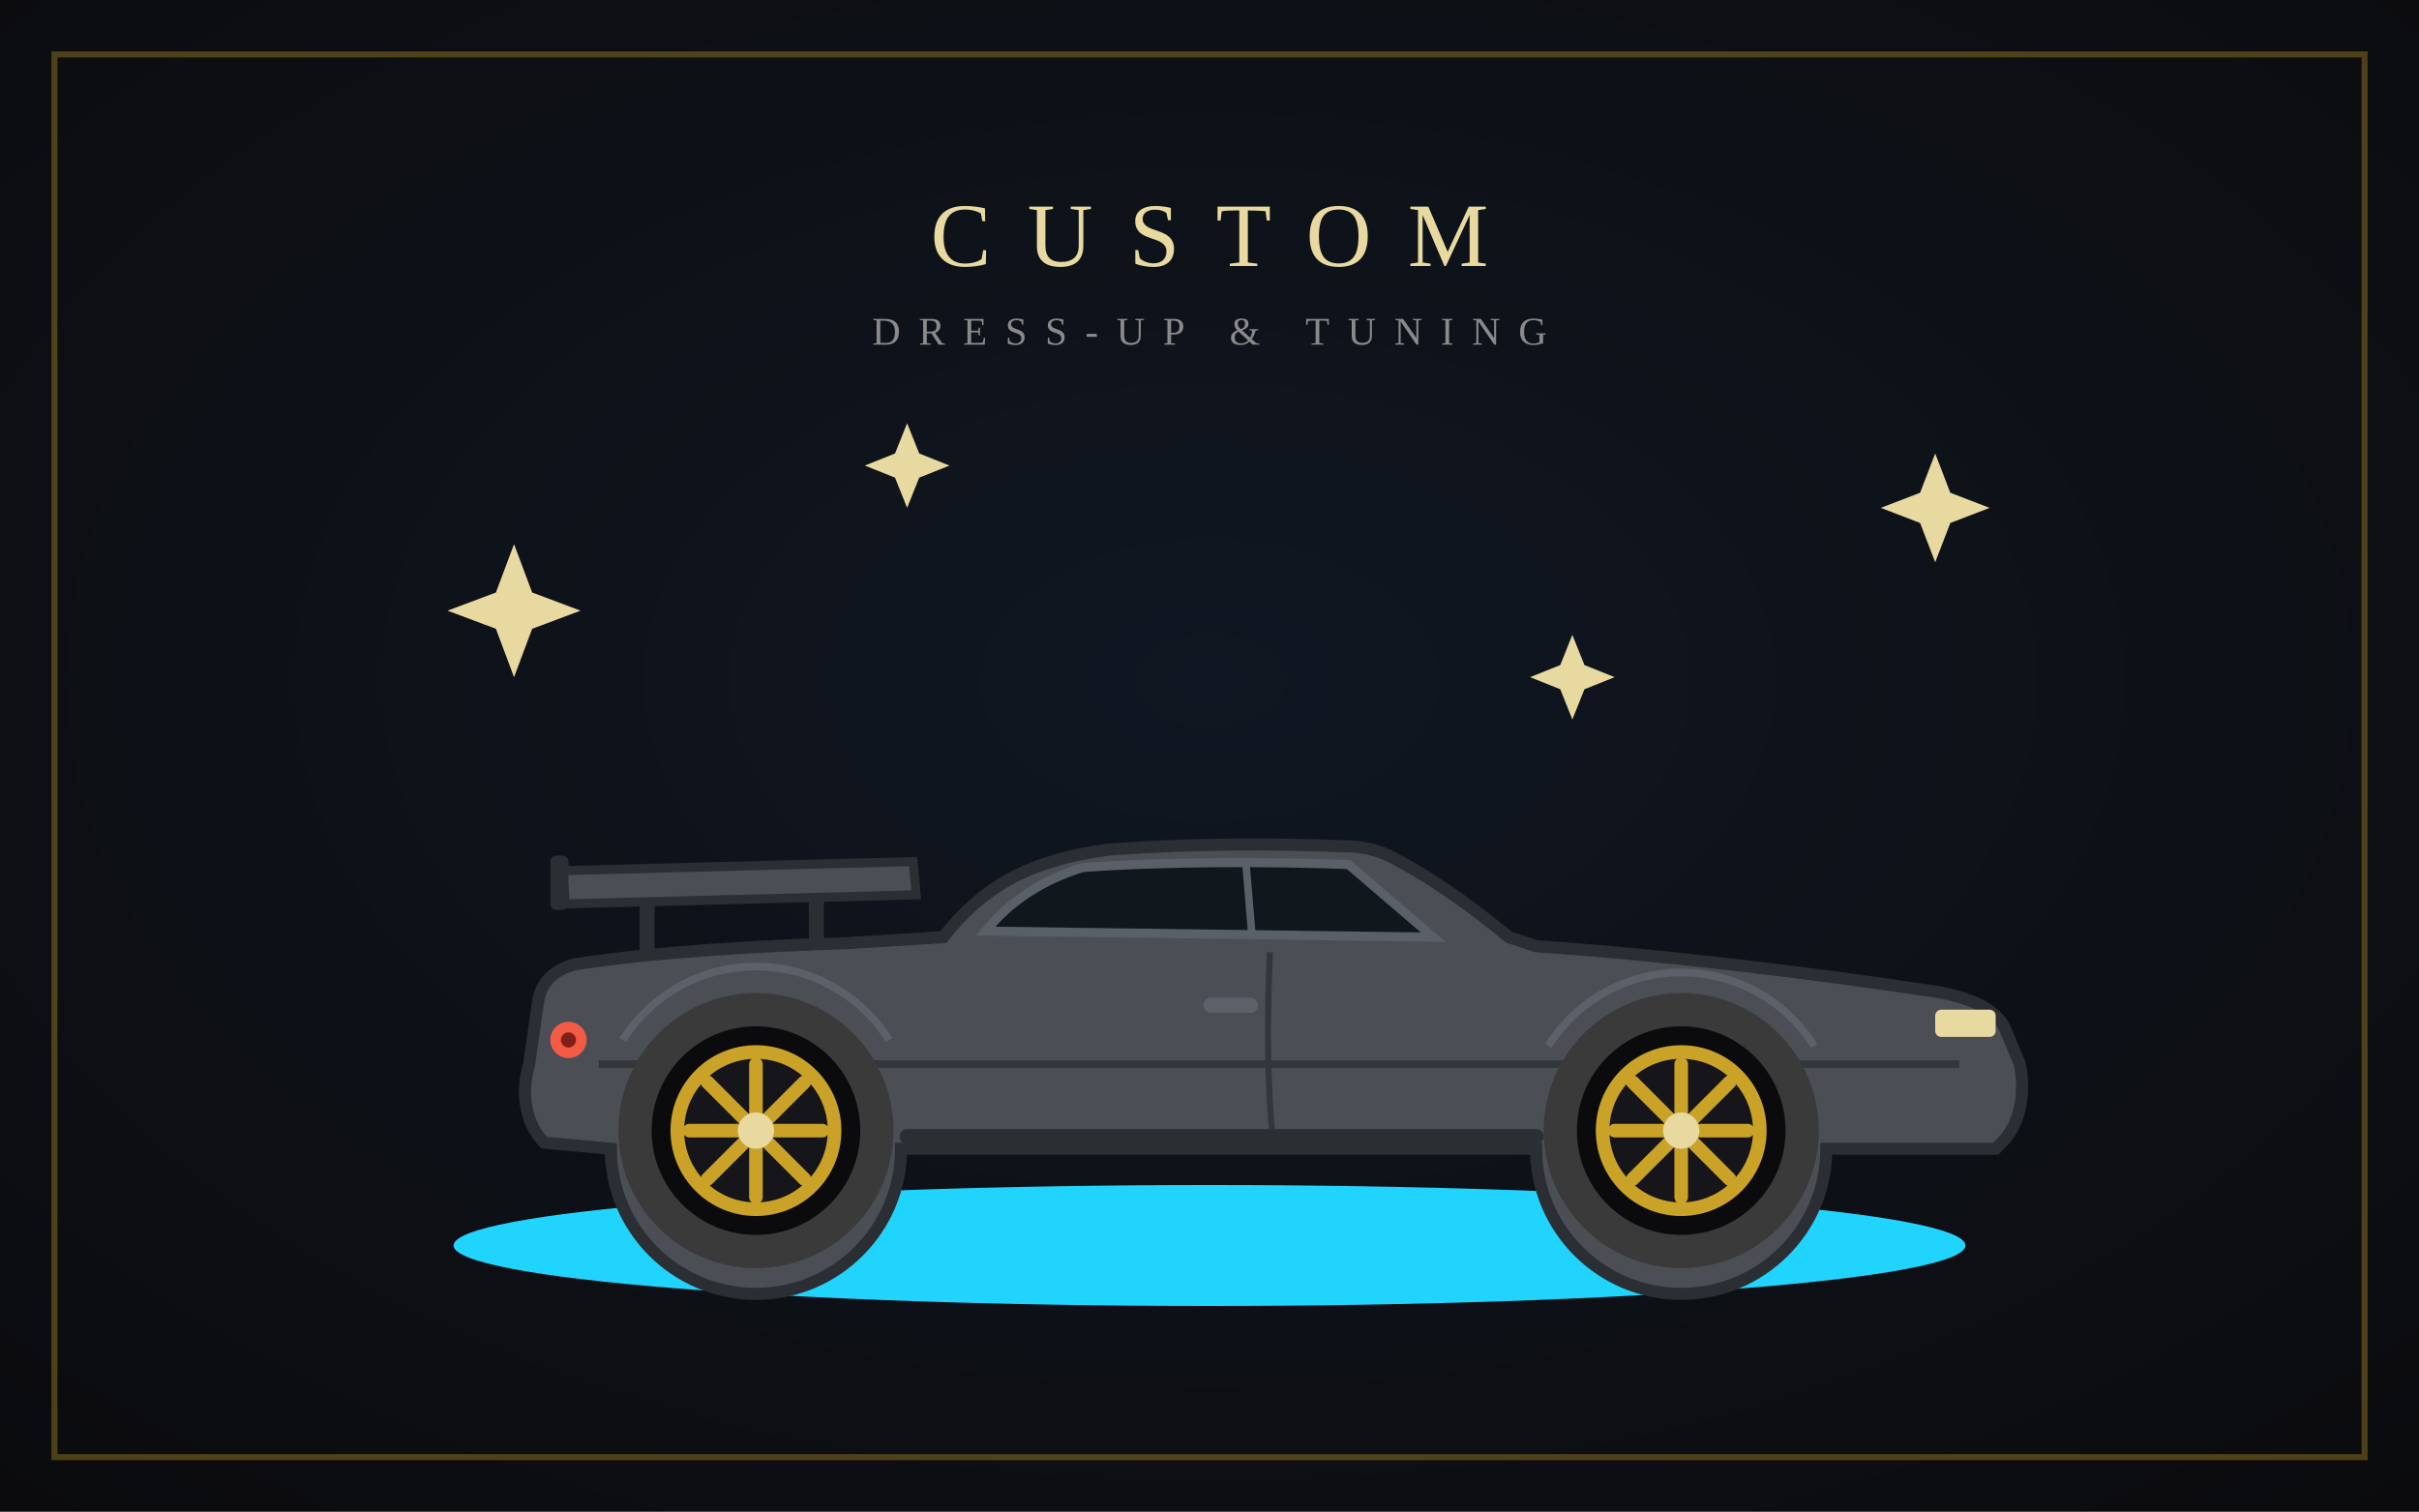
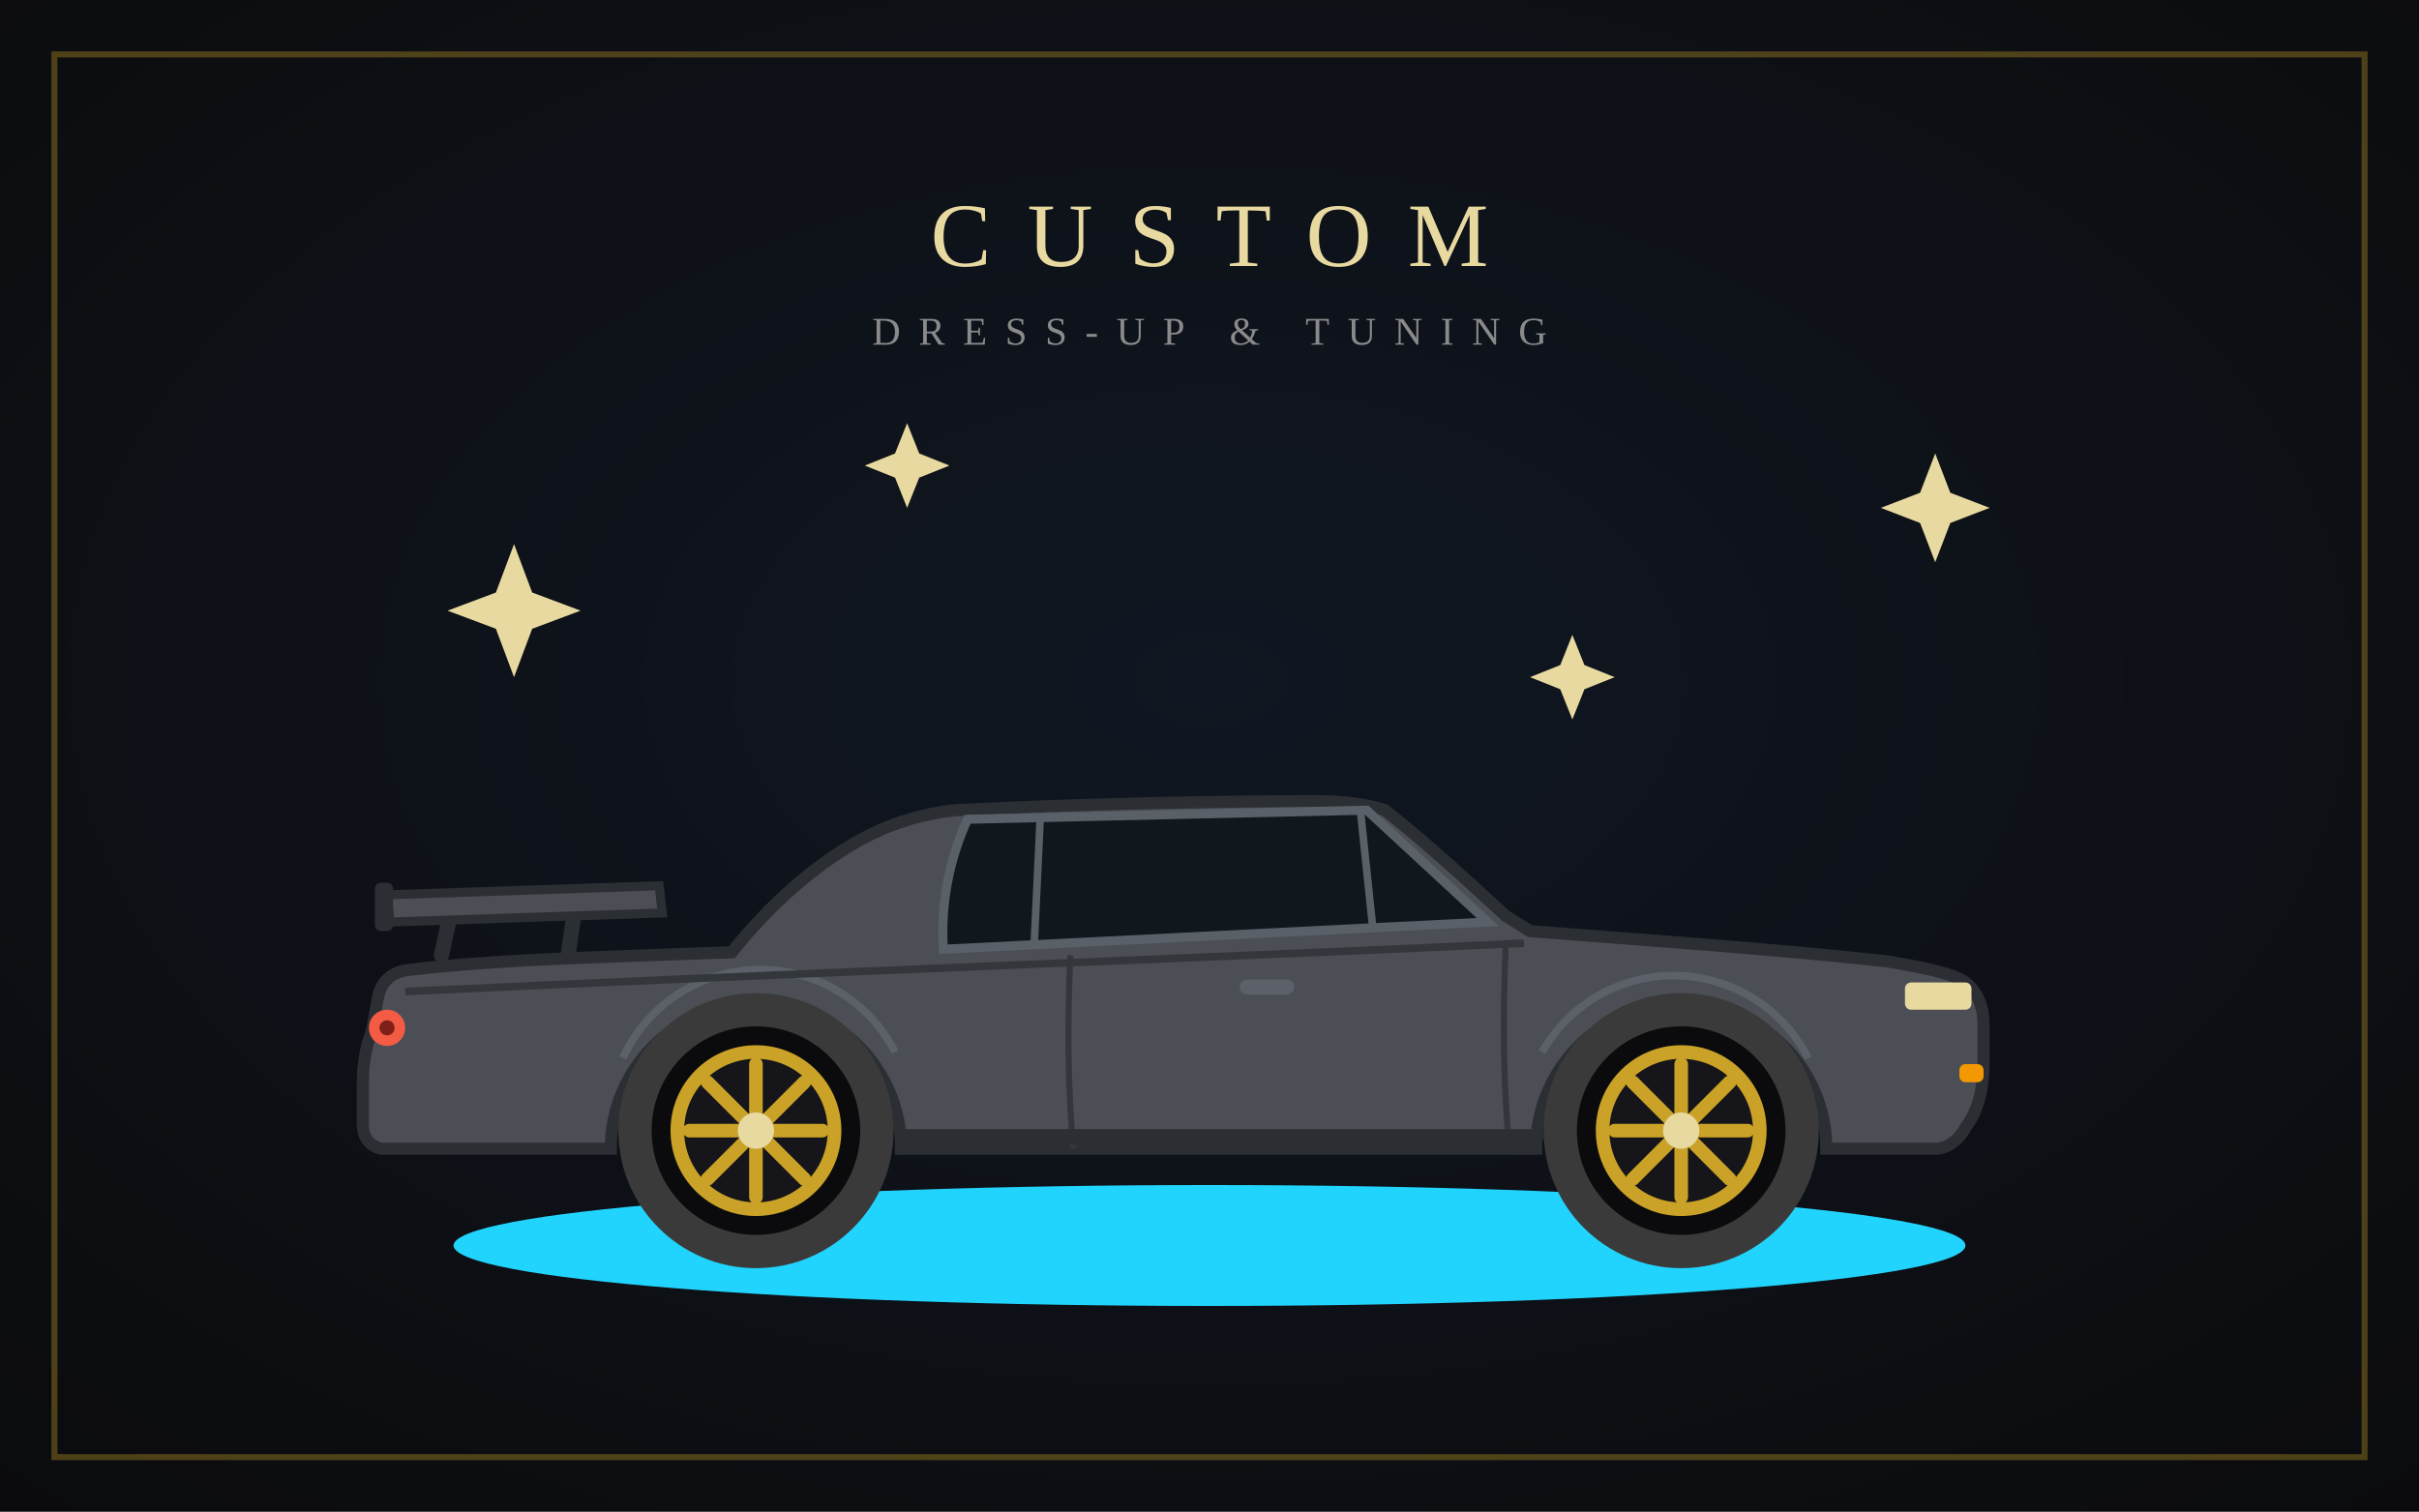
<svg xmlns="http://www.w3.org/2000/svg" viewBox="0 0 800 500" font-family="Georgia, 'Times New Roman', serif">
  <style>
    .glow{animation:pulse 2.2s ease-in-out infinite}
    @keyframes pulse{0%,100%{opacity:.28}50%{opacity:.7}}
    .spark{animation:tw 2s ease-in-out infinite;transform-box:fill-box;transform-origin:center}
    .spark.d2{animation-delay:.5s}.spark.d3{animation-delay:1s}.spark.d4{animation-delay:1.5s}
    @keyframes tw{0%,100%{opacity:0;transform:scale(.3) rotate(0deg)}50%{opacity:1;transform:scale(1) rotate(45deg)}}
    .wheel{animation:spin 1.6s linear infinite;transform-box:fill-box;transform-origin:center}
    @keyframes spin{to{transform:rotate(360deg)}}
    .neon{animation:hue 3s ease-in-out infinite}
    @keyframes hue{0%,100%{stroke:#21D4FD}50%{stroke:#C24BF5}}
    @media (prefers-reduced-motion:reduce){*{animation:none!important}}
  </style>
  <rect width="800" height="500" fill="#0B0B0D" />
  <radialGradient id="bg" cx="50%" cy="45%" r="75%">
    <stop offset="0" stop-color="#101722" />
    <stop offset="1" stop-color="#0B0B0D" />
  </radialGradient>
  <rect width="800" height="500" fill="url(#bg)" />
  <rect x="18" y="18" width="764" height="464" fill="none" stroke="#C9A227" stroke-opacity=".35" stroke-width="2" />
  <ellipse class="glow" cx="400" cy="412" rx="250" ry="20" fill="#21D4FD" />
  <g>
-     <path d="M214 314 V297 M270 312 V296" stroke="#2B2E33" stroke-width="5" stroke-linecap="round" />
-     <path d="M186 288 L302 285 L303 296 L187 299 Z" fill="#4B4F55" stroke="#2B2E33" stroke-width="3" />
-     <rect x="182" y="283" width="6" height="18" rx="2" fill="#2B2E33" />
-     <path d="M180 378              C174 372 172 362 175 352              L178 331              C179 325 183 321 190 319              C216 315 248 313 280 312              L312 310              C322 297 334 289 348 285              C354 283 360 282 367 281              C394 279 422 279 446 280              C452 280 458 282 463 285              C476 292 488 301 499 310              L508 313              C552 316 600 322 640 328              C652 330 660 334 663 340              L668 352              C670 362 668 372 662 378              L660 380              L604 380 A 48 48 0 0 1 508 380              L298 380 A 48 48 0 0 1 202 380 Z" fill="#4B4F55" stroke="#2B2E33" stroke-width="4" />
-     <path d="M206 344 A 52 52 0 0 1 294 344" fill="none" stroke="#5C6169" stroke-width="2.5" />
-     <path d="M512 346 A 52 52 0 0 1 600 346" fill="none" stroke="#5C6169" stroke-width="2.5" />
-     <path d="M358 287 C384 285 420 285 446 286 L474 310 L326 308 C334 298 345 291 358 287 Z" fill="#10171D" stroke="#5A6068" stroke-width="3" />
-     <line x1="412" y1="285" x2="414" y2="309" stroke="#5A6068" stroke-width="2.5" />
-     <path d="M420 315 C419 336 419 358 421 378" fill="none" stroke="#33363B" stroke-width="2" />
-     <rect x="398" y="330" width="18" height="5" rx="2.5" fill="#5C6169" />
-     <path d="M198 352 H 648" stroke="#33363B" stroke-width="2.5" />
+     <path d="M146 316 L149 302 M188 315 L190 301" stroke="#2B2E33" stroke-width="5" stroke-linecap="round" />
+     <path d="M128 296 L218 293 L219 302 L129 305 Z" fill="#4B4F55" stroke="#2B2E33" stroke-width="3" />
+     <rect x="124" y="292" width="6" height="16" rx="2" fill="#2B2E33" />
+     <path d="M126 380              C122 379 120 376 120 372              L120 358              C120 352 121 346 123 341              L125 330              C126 325 129 322 134 321              C158 318 186 317 214 316              L242 315              C254 300 270 285 288 276              C296 272 306 269 316 268              C356 266 400 265 436 265              C444 265 452 266 458 268              C472 279 486 292 498 303              L506 308              C544 311 588 314 624 318              C636 320 646 322 650 325              C654 328 656 333 656 339              L656 352              C656 360 654 368 650 373              C648 377 644 380 640 380              L604 380 A 48 48 0 0 0 508 380              L298 380 A 48 48 0 0 0 202 380 Z" fill="#4B4F55" stroke="#2B2E33" stroke-width="4" />
+     <path d="M206 350 A 50 50 0 0 1 296 348" fill="none" stroke="#5C6169" stroke-width="2.5" />
+     <path d="M510 348 A 50 50 0 0 1 598 350" fill="none" stroke="#5C6169" stroke-width="2.5" />
+     <path d="M320 271 L452 268 L492 305 L312 314 C311 299 314 284 320 271 Z" fill="#10171D" stroke="#5A6068" stroke-width="3" />
+     <line x1="450" y1="269" x2="454" y2="307" stroke="#5A6068" stroke-width="2.5" />
+     <line x1="344" y1="271" x2="342" y2="313" stroke="#5A6068" stroke-width="2.5" />
+     <path d="M498 312 C497 334 497 357 499 378 M354 316 C353 337 353 359 355 380" fill="none" stroke="#33363B" stroke-width="2" />
+     <rect x="410" y="324" width="18" height="5" rx="2.5" fill="#5C6169" />
+     <path d="M134 328 C260 322 420 316 504 312" fill="none" stroke="#33363B" stroke-width="2.5" />
    <path d="M300 376 H 508" stroke="#2B2E33" stroke-width="5" stroke-linecap="round" />
-     <rect x="640" y="334" width="20" height="9" rx="2" fill="#E8D9A0" />
-     <circle cx="188" cy="344" r="6" fill="#F35B45" />
-     <circle cx="188" cy="344" r="2.5" fill="#7E2018" />
+     <rect x="630" y="325" width="22" height="9" rx="2" fill="#E8D9A0" />
+     <rect x="648" y="352" width="8" height="6" rx="2" fill="#F39800" />
+     <circle cx="128" cy="340" r="6" fill="#F35B45" />
+     <circle cx="128" cy="340" r="2.5" fill="#7E2018" />
    <line x1="300" y1="388" x2="508" y2="388" class="neon" stroke-width="3" opacity=".85" />
  </g>
  <g>
    <circle cx="250" cy="374" r="40" fill="#0B0B0D" stroke="#3A3A3A" stroke-width="11" />
    <g class="wheel" stroke="#C9A227" stroke-width="4.5" stroke-linecap="round">
      <circle cx="250" cy="374" r="26" fill="#15151A" />
      <line x1="250" y1="352" x2="250" y2="396" />
      <line x1="228" y1="374" x2="272" y2="374" />
      <line x1="234" y1="358" x2="266" y2="390" />
      <line x1="266" y1="358" x2="234" y2="390" />
    </g>
    <circle cx="250" cy="374" r="6" fill="#E8D9A0" />
  </g>
  <g>
    <circle cx="556" cy="374" r="40" fill="#0B0B0D" stroke="#3A3A3A" stroke-width="11" />
    <g class="wheel" stroke="#C9A227" stroke-width="4.5" stroke-linecap="round">
      <circle cx="556" cy="374" r="26" fill="#15151A" />
      <line x1="556" y1="352" x2="556" y2="396" />
      <line x1="534" y1="374" x2="578" y2="374" />
      <line x1="540" y1="358" x2="572" y2="390" />
      <line x1="572" y1="358" x2="540" y2="390" />
    </g>
    <circle cx="556" cy="374" r="6" fill="#E8D9A0" />
  </g>
  <g fill="#E8D9A0">
    <path class="spark" d="M170 180l6 16 16 6-16 6-6 16-6-16-16-6 16-6z" />
    <path class="spark d2" d="M640 150l5 13 13 5-13 5-5 13-5-13-13-5 13-5z" />
    <path class="spark d3" d="M520 210l4 10 10 4-10 4-4 10-4-10-10-4 10-4z" />
    <path class="spark d4" d="M300 140l4 10 10 4-10 4-4 10-4-10-10-4 10-4z" />
  </g>
  <text x="400" y="88" text-anchor="middle" fill="#E8D9A0" font-size="30" letter-spacing="12">CUSTOM</text>
  <text x="400" y="114" text-anchor="middle" fill="#8A8A8A" font-size="13" letter-spacing="6">DRESS-UP &amp; TUNING</text>
</svg>
